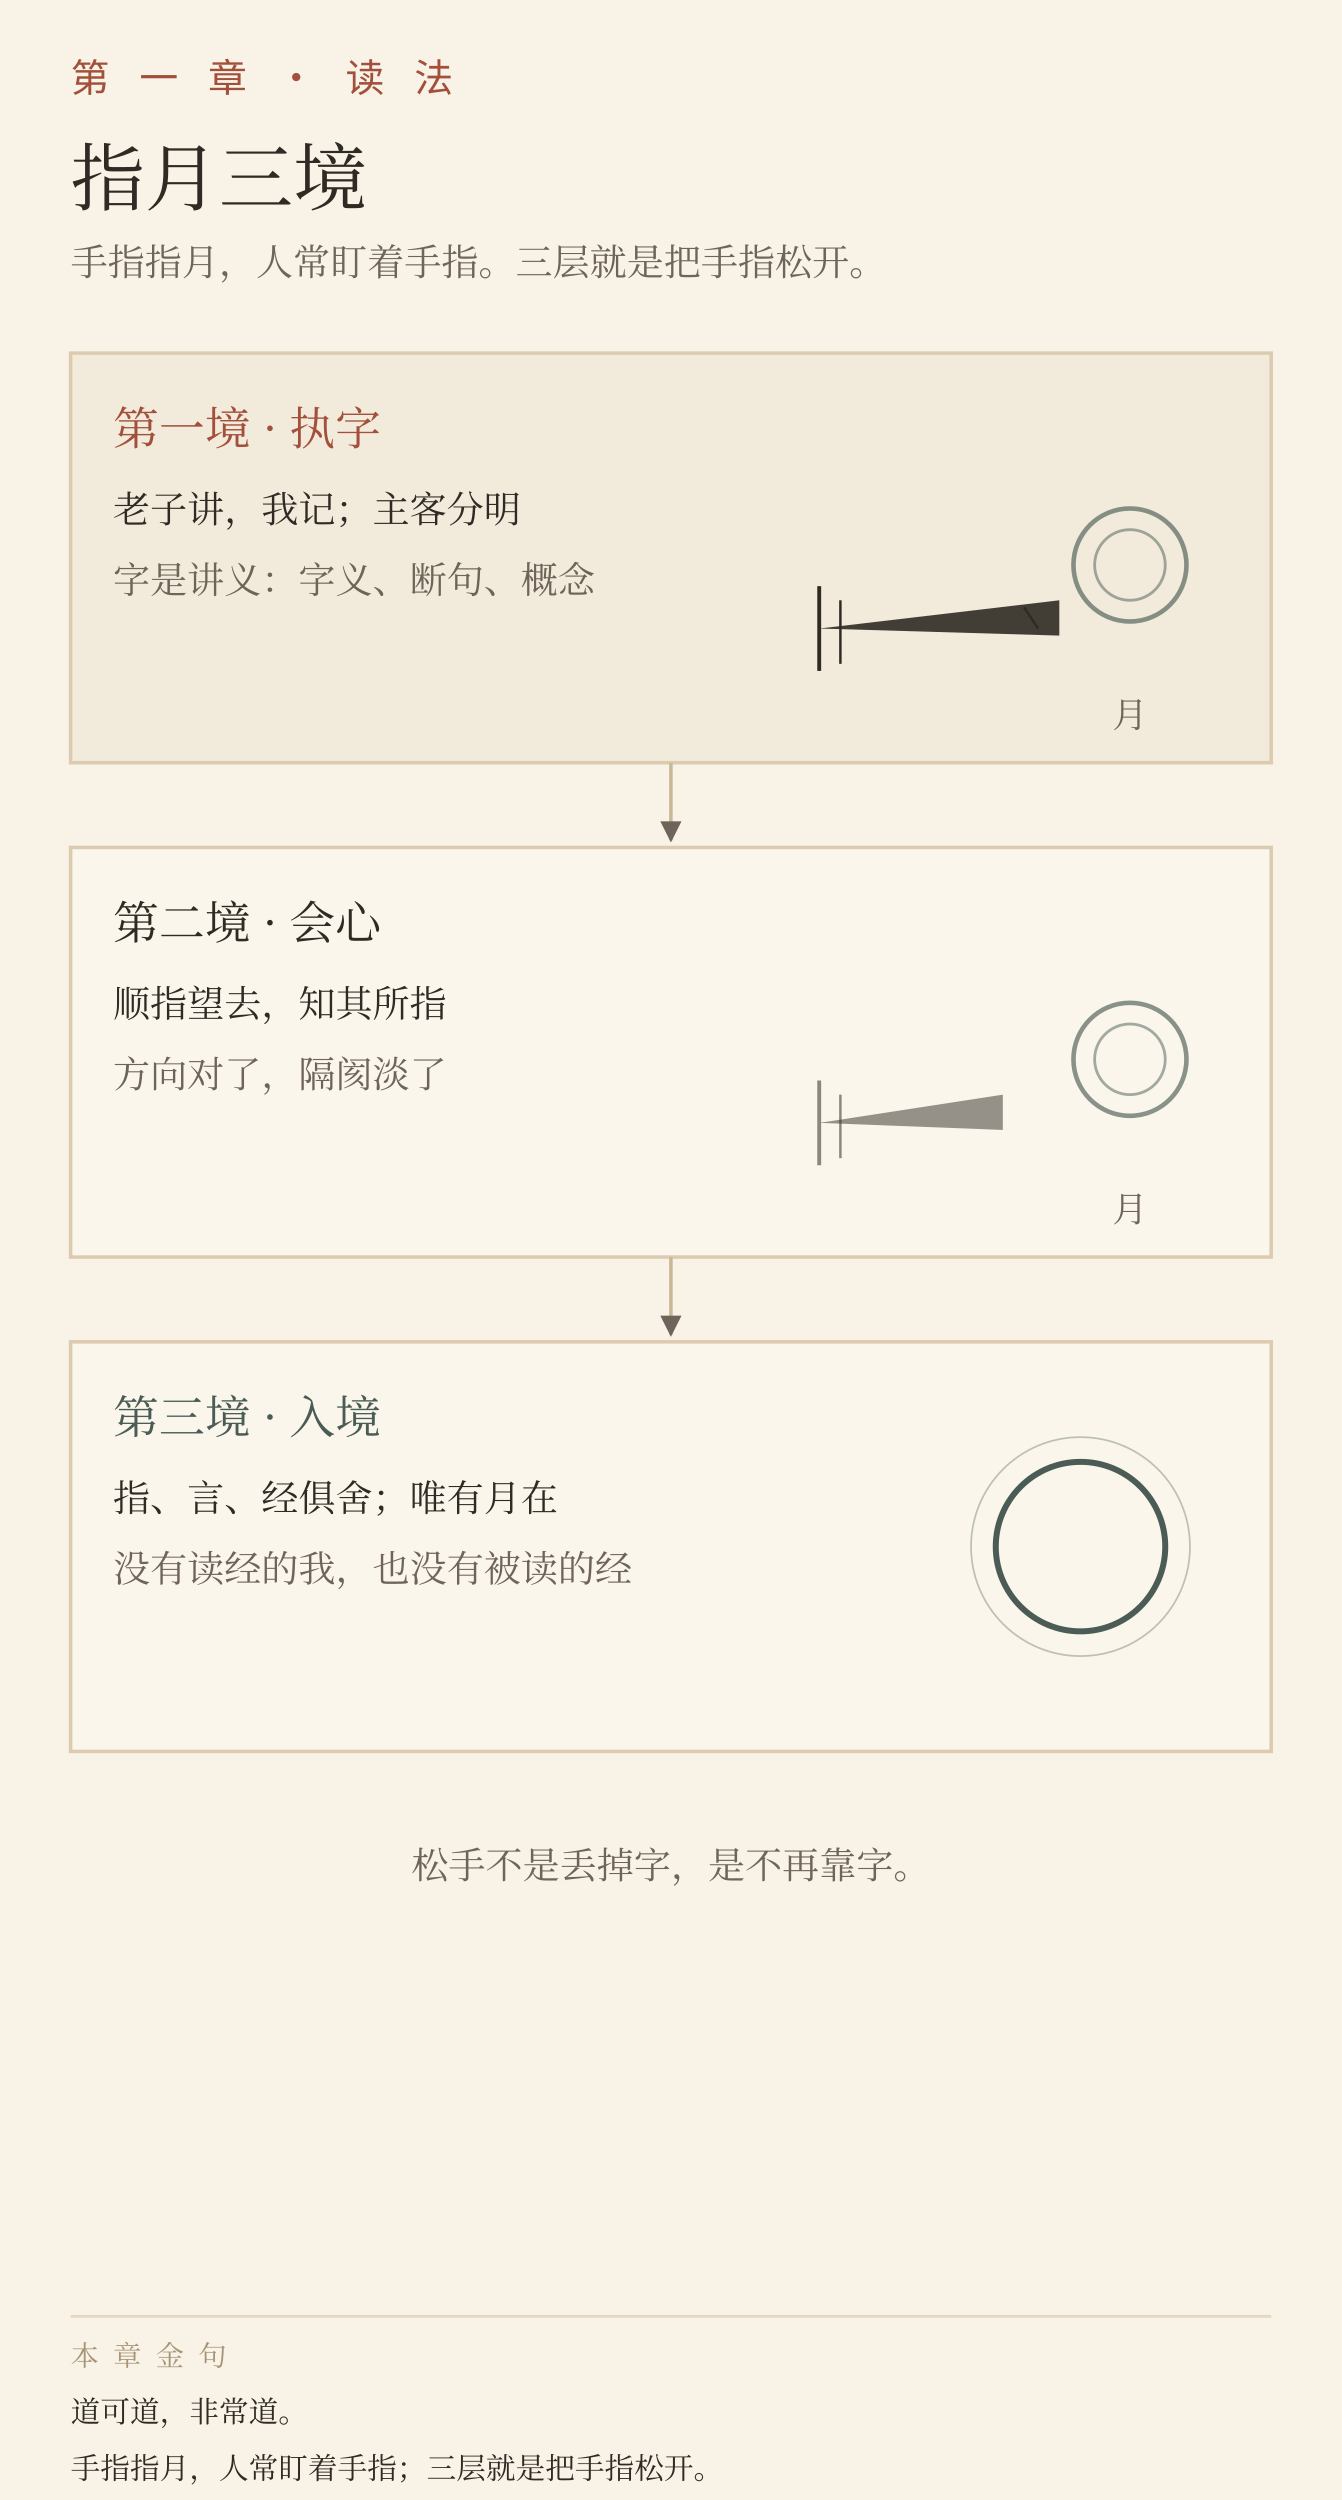
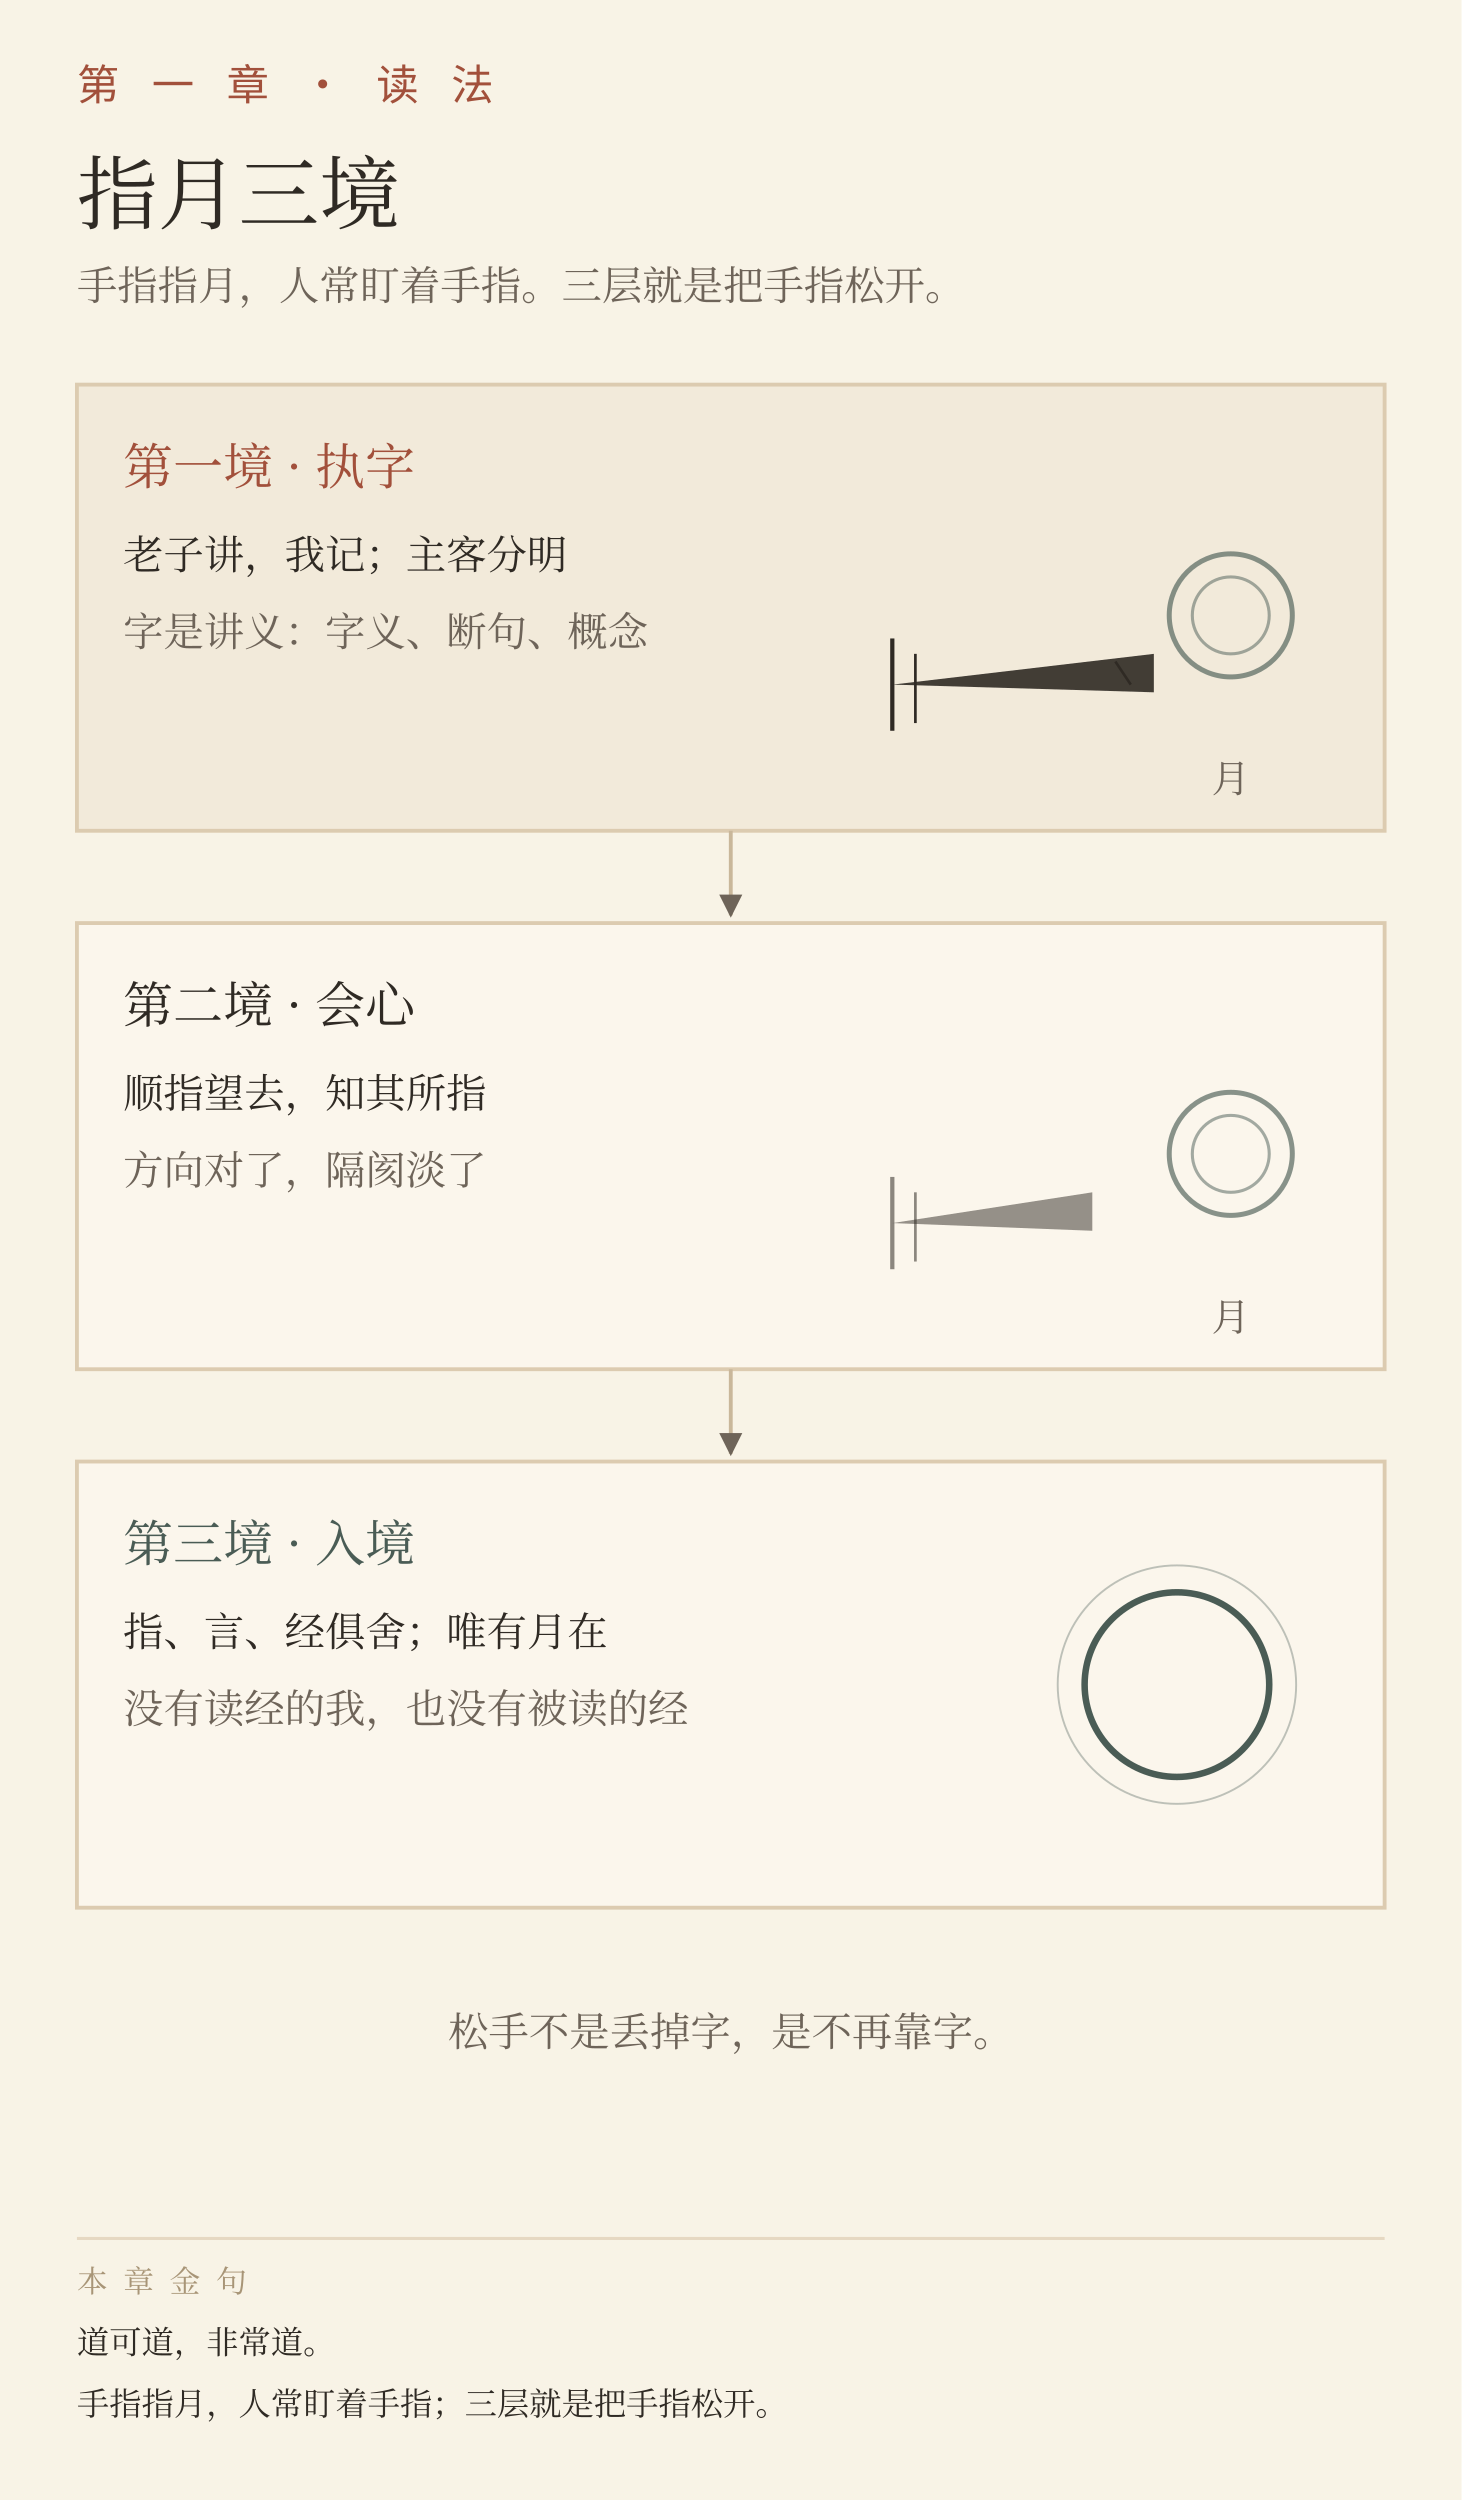
- <svg xmlns="http://www.w3.org/2000/svg" viewBox="0 0 380 708" role="img" aria-label="指月三境：执字、会心、入境" font-family="'Noto Serif CJK SC','Noto Serif SC','Songti SC',serif">
+ <svg xmlns="http://www.w3.org/2000/svg" viewBox="0 0 380 650" role="img" aria-label="指月三境：执字、会心、入境" font-family="'Noto Serif CJK SC','Noto Serif SC','Songti SC',serif">
  <defs>
    <marker id="arr" viewBox="0 0 10 10" refX="9" refY="5" markerWidth="6" markerHeight="6" orient="auto">
      <path d="M0 0 L10 5 L0 10 z" fill="#6E6459" />
    </marker>
    <marker id="arr2" viewBox="0 0 10 10" refX="9" refY="5" markerWidth="6" markerHeight="6" orient="auto">
      <path d="M0 0 L10 5 L0 10 z" fill="#4A5C55" />
    </marker>
    <marker id="arrL" viewBox="0 0 10 10" refX="1" refY="5" markerWidth="6" markerHeight="6" orient="auto">
      <path d="M10 0 L0 5 L10 10 z" fill="#4A5C55" />
    </marker>
    <marker id="arrS" viewBox="0 0 10 10" refX="9" refY="5" markerWidth="6" markerHeight="6" orient="auto">
      <path d="M0 0 L10 5 L0 10 z" fill="#A2503B" />
    </marker>
  </defs>
-   <rect x="0" y="0" width="380" height="708" fill="#F8F3E6" />
+   <rect x="0" y="0" width="380" height="650" fill="#F8F3E6" />
  <text x="20" y="26" font-size="11" fill="#A2503B" font-family="'Noto Sans CJK SC','Noto Sans SC',sans-serif" letter-spacing="3">第 一 章 · 读 法</text>
  <text x="20" y="58" font-size="21" fill="#2F2A24">指月三境</text>
  <text x="20" y="78" font-size="10.5" fill="#6E6459">手指指月，人常盯着手指。三层就是把手指松开。</text>
  <rect x="20" y="100" width="340" height="116" fill="#F2EADA" stroke="#DCCBB0" stroke-width="1.0" />
  <text x="32" y="126" font-size="13" fill="#A2503B">第一境 · 执字</text>
  <text x="32" y="148" font-size="10.5" fill="#2F2A24">老子讲，我记；主客分明</text>
  <text x="32" y="168" font-size="10.5" fill="#6E6459">字是讲义：字义、断句、概念</text>
  <path d="M 232 178 L 300 170 L 300 180 Z" fill="#2F2A24" opacity="0.90" stroke="none" />
  <line x1="232" y1="166" x2="232" y2="190" stroke="#2F2A24" stroke-width="1.1" opacity="1.0" />
  <line x1="238" y1="170" x2="238" y2="188" stroke="#2F2A24" stroke-width="0.7" opacity="1.0" />
  <line x1="290" y1="172" x2="294" y2="178" stroke="#2F2A24" stroke-width="0.7" opacity="1.0" />
  <circle cx="320" cy="160" r="16" fill="none" stroke="#4A5C55" stroke-width="1.3" opacity="0.65" />
  <circle cx="320" cy="160" r="10" fill="none" stroke="#4A5C55" stroke-width="0.8" opacity="0.5" />
  <text x="320" y="206" font-size="10" fill="#6E6459" text-anchor="middle">月</text>
  <line x1="190" y1="216" x2="190" y2="238" stroke="#C9B79A" stroke-width="1.0" marker-end="url(#arr)" />
  <rect x="20" y="240" width="340" height="116" fill="#FBF6EC" stroke="#DCCBB0" stroke-width="1.0" />
  <text x="32" y="266" font-size="13" fill="#2F2A24">第二境 · 会心</text>
  <text x="32" y="288" font-size="10.5" fill="#2F2A24">顺指望去，知其所指</text>
  <text x="32" y="308" font-size="10.5" fill="#6E6459">方向对了，隔阂淡了</text>
  <path d="M 232 318 L 284 310 L 284 320 Z" fill="#2F2A24" opacity="0.50" stroke="none" />
  <line x1="232" y1="306" x2="232" y2="330" stroke="#2F2A24" stroke-width="1.1" opacity="0.55" />
  <line x1="238" y1="310" x2="238" y2="328" stroke="#2F2A24" stroke-width="0.7" opacity="0.55" />
  <circle cx="320" cy="300" r="16" fill="none" stroke="#4A5C55" stroke-width="1.3" opacity="0.65" />
  <circle cx="320" cy="300" r="10" fill="none" stroke="#4A5C55" stroke-width="0.8" opacity="0.5" />
  <text x="320" y="346" font-size="10" fill="#6E6459" text-anchor="middle">月</text>
  <line x1="190" y1="356" x2="190" y2="378" stroke="#C9B79A" stroke-width="1.0" marker-end="url(#arr)" />
  <rect x="20" y="380" width="340" height="116" fill="#FBF6EC" stroke="#DCCBB0" stroke-width="1.0" />
  <text x="32" y="406" font-size="13" fill="#4A5C55">第三境 · 入境</text>
  <text x="32" y="428" font-size="10.5" fill="#2F2A24">指、言、经俱舍；唯有月在</text>
  <text x="32" y="448" font-size="10.5" fill="#6E6459">没有读经的我，也没有被读的经</text>
  <circle cx="306" cy="438" r="24" fill="none" stroke="#4A5C55" stroke-width="1.7" opacity="1" />
  <circle cx="306" cy="438" r="31" fill="none" stroke="#4A5C55" stroke-width="0.5" opacity="0.35" />
  <text x="190" y="532" font-size="10.5" fill="#6E6459" text-anchor="middle">松手不是丢掉字，是不再靠字。</text>
-   <line x1="20" y1="656" x2="360" y2="656" stroke="#E6D8C2" stroke-width="0.8" />
-   <text x="20" y="670" font-size="8.0" fill="#A89577" letter-spacing="1">本 章 金 句</text>
-   <text x="20" y="686" font-size="8.4" fill="#2F2A24">道可道，非常道。</text>
-   <text x="20" y="702" font-size="8.4" fill="#2F2A24">手指指月，人常盯着手指；三层就是把手指松开。</text>
+   <line x1="20" y1="582" x2="360" y2="582" stroke="#E6D8C2" stroke-width="0.8" />
+   <text x="20" y="596" font-size="8.0" fill="#A89577" letter-spacing="1">本 章 金 句</text>
+   <text x="20" y="612" font-size="8.4" fill="#2F2A24">道可道，非常道。</text>
+   <text x="20" y="628" font-size="8.4" fill="#2F2A24">手指指月，人常盯着手指；三层就是把手指松开。</text>
</svg>
